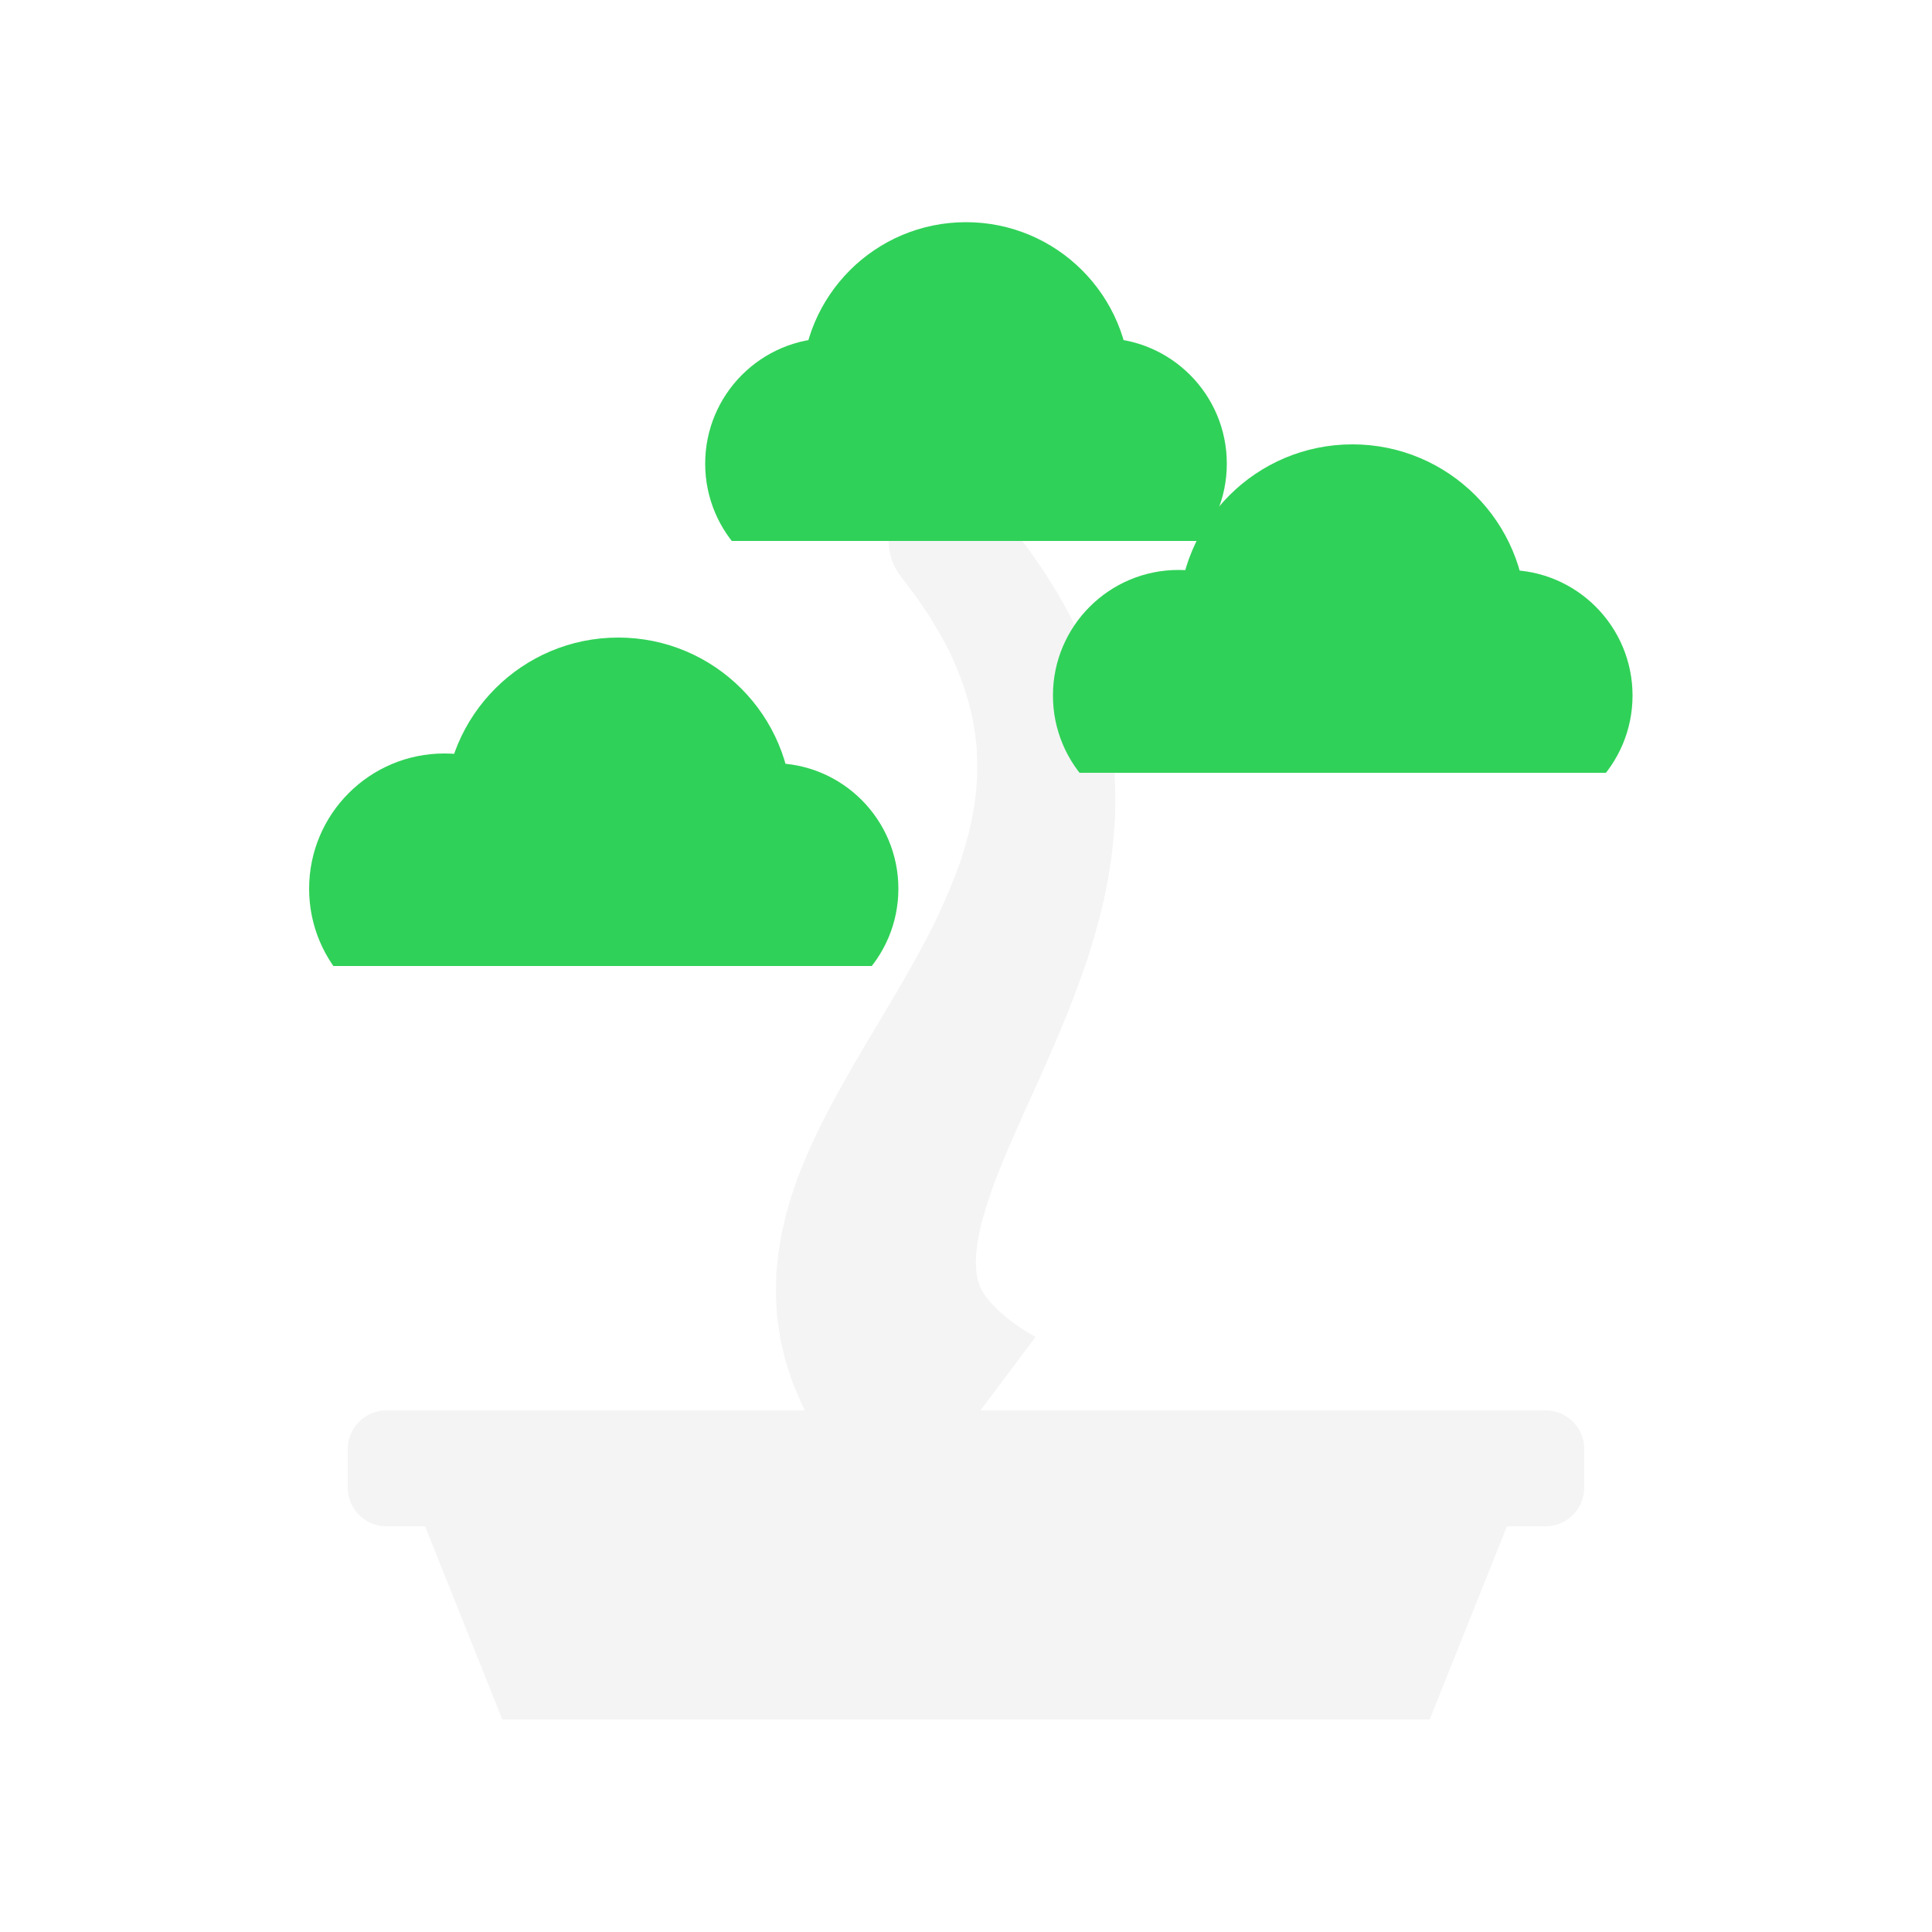
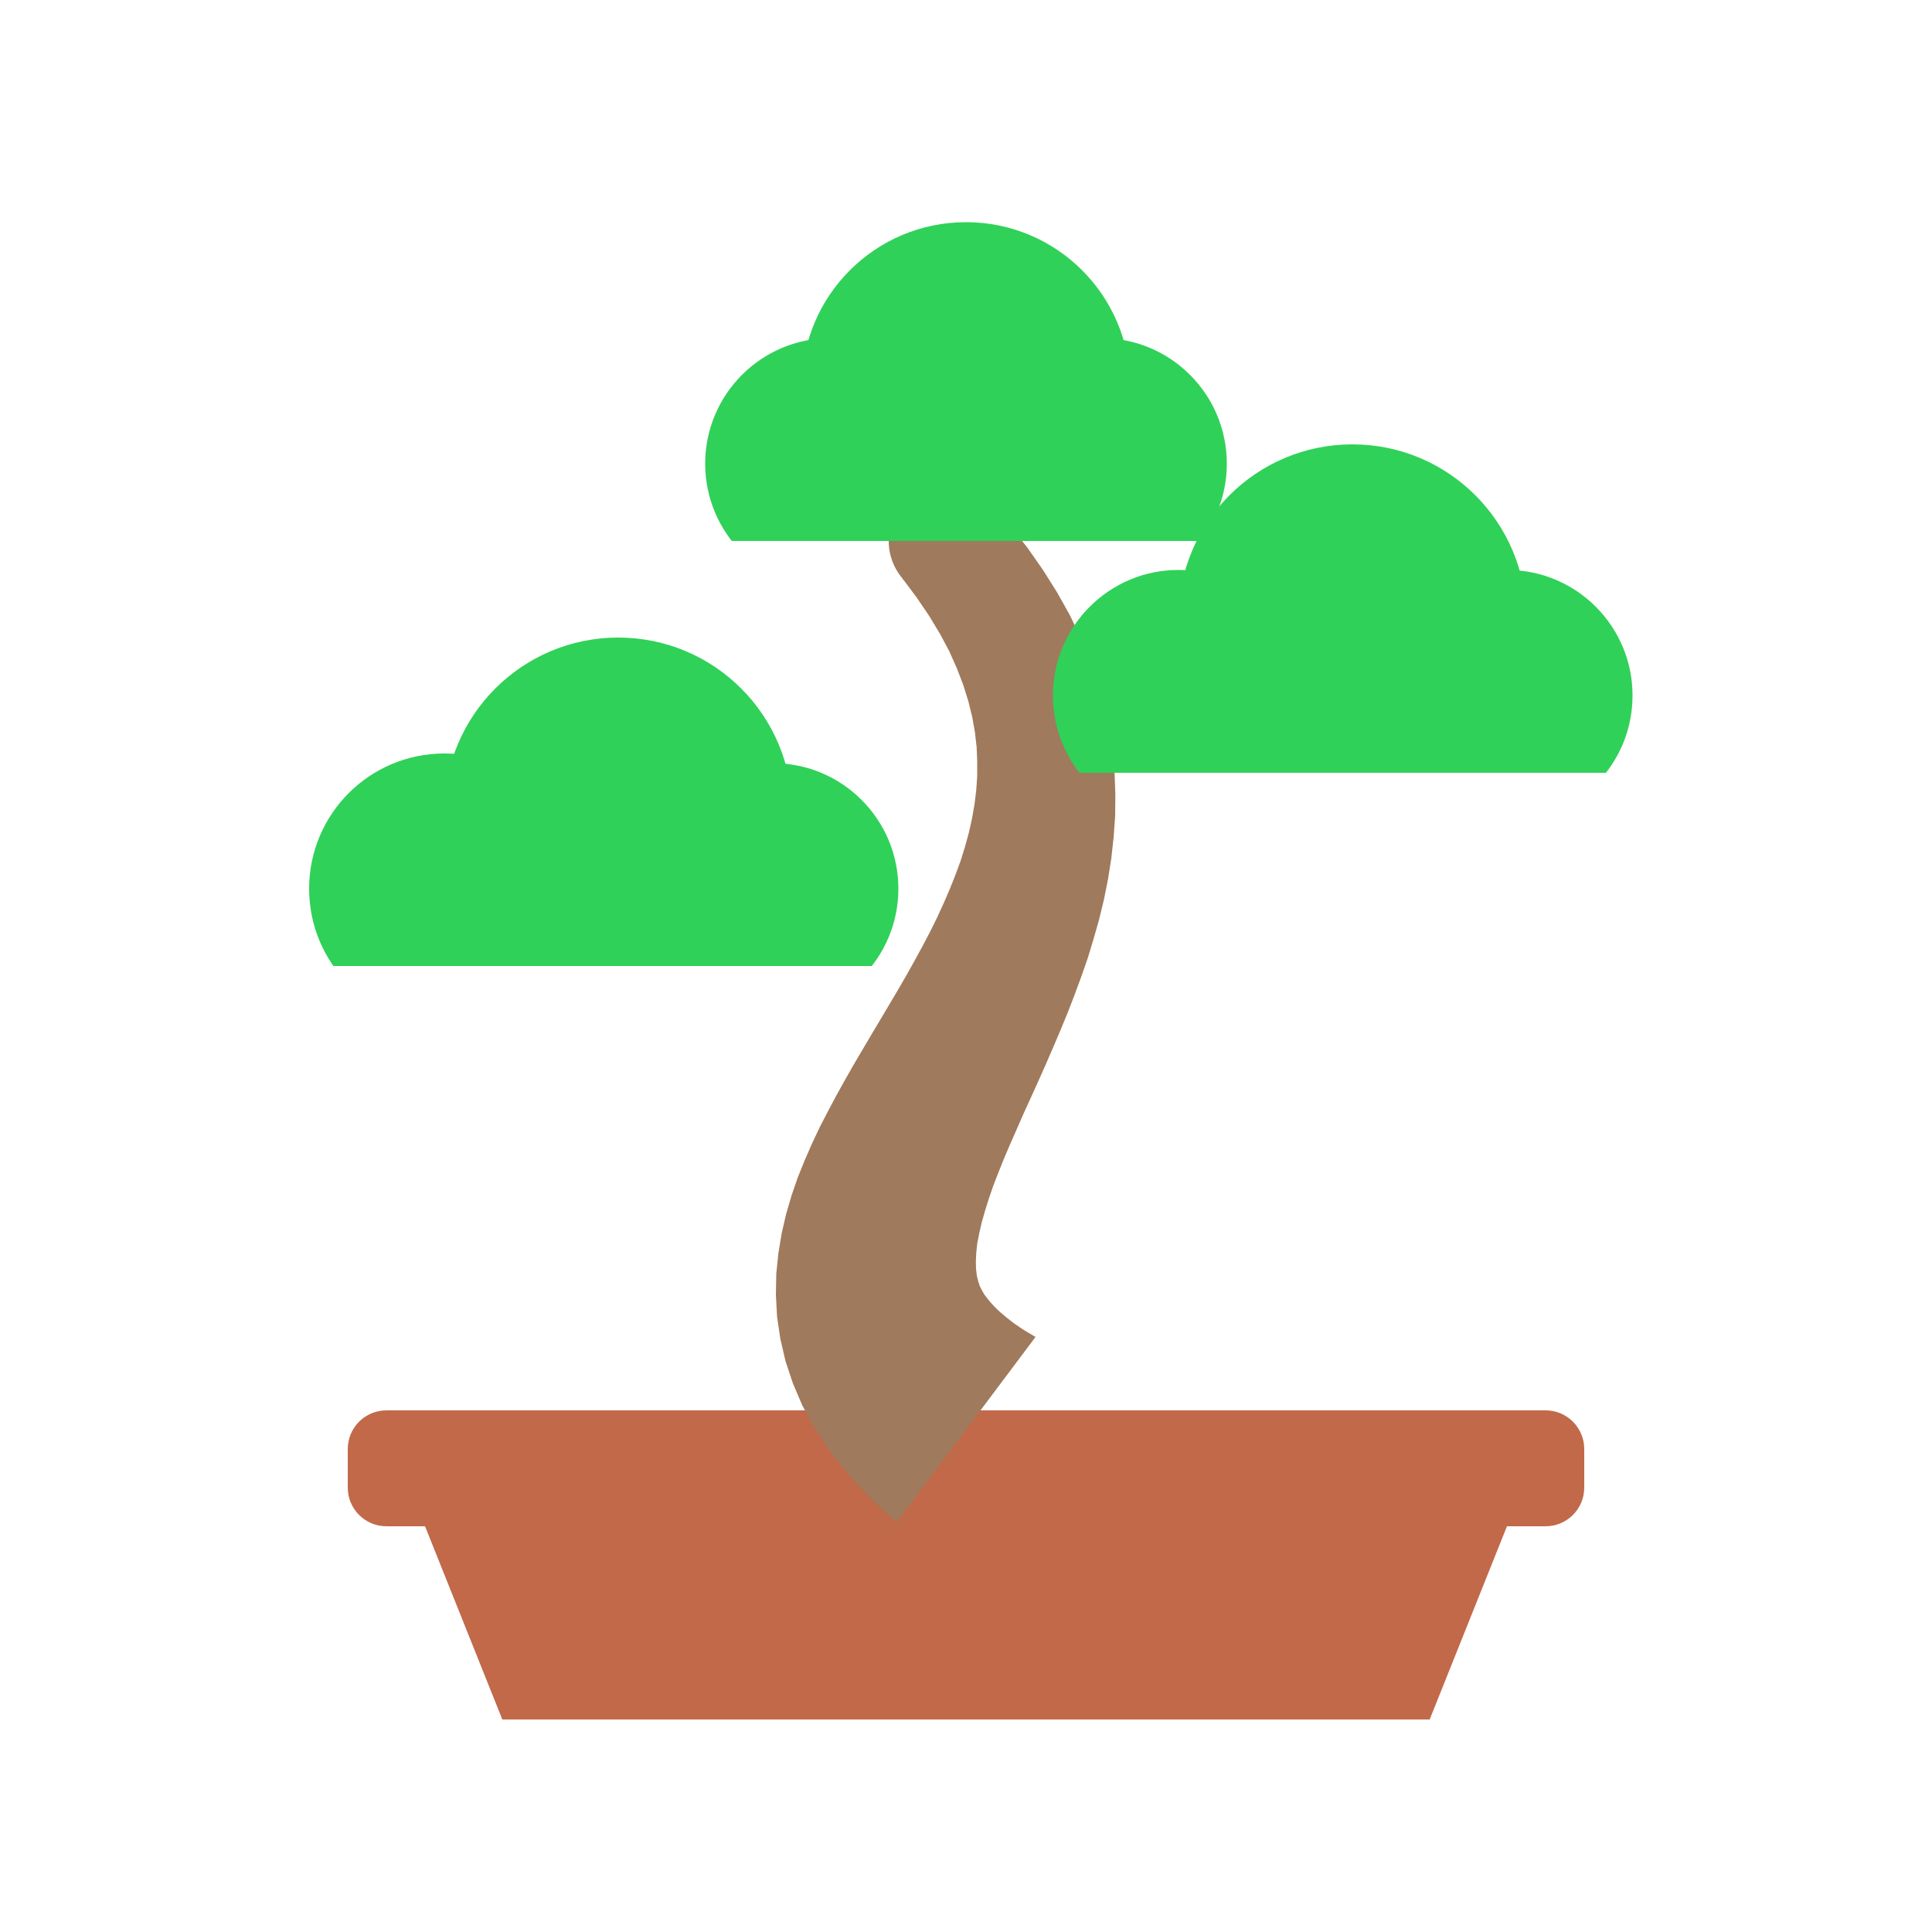
<svg xmlns="http://www.w3.org/2000/svg" viewBox="0 0 100 100" width="512" height="512">
-   <g fill="#f4f4f5">
+   <g fill="#c2694a">
    <rect x="18" y="73" width="64" height="6" rx="2" />
    <path d="M22 79H78L74 89H26Z" />
+   </g>
+   <g fill="#a07a5c">
    <path d="M53.6 69.2L52.99 68.84L52.49 68.5L52.08 68.18L51.74 67.89L51.48 67.64L51.26 67.4L51.09 67.19L50.94 66.99L50.82 66.78L50.71 66.56L50.63 66.31L50.56 66.02L50.52 65.68L50.51 65.3L50.53 64.86L50.58 64.38L50.68 63.86L50.81 63.29L50.98 62.69L51.18 62.05L51.41 61.38L51.68 60.68L51.97 59.96L52.29 59.21L52.63 58.44L52.98 57.64L53.35 56.83L53.73 55.99L54.11 55.14L54.49 54.26L54.87 53.37L55.25 52.45L55.61 51.52L55.96 50.57L56.3 49.6L56.6 48.61L56.89 47.59L57.14 46.56L57.35 45.51L57.52 44.44L57.64 43.35L57.72 42.24L57.73 41.12L57.69 39.98L57.58 38.83L57.4 37.67L57.15 36.5L56.82 35.33L56.42 34.16L55.93 33L55.37 31.83L54.72 30.67L53.99 29.51L53.18 28.35L52.27 27.2L51.29 26.06L46.71 29.94L47.45 30.93L48.1 31.89L48.66 32.82L49.14 33.72L49.53 34.6L49.86 35.46L50.12 36.29L50.32 37.1L50.46 37.89L50.55 38.66L50.58 39.41L50.58 40.16L50.53 40.9L50.44 41.63L50.31 42.37L50.15 43.09L49.95 43.82L49.72 44.56L49.45 45.29L49.16 46.02L48.84 46.76L48.5 47.5L48.13 48.25L47.74 48.99L47.33 49.74L46.91 50.49L46.47 51.25L46.02 52.01L45.57 52.77L45.11 53.54L44.65 54.32L44.19 55.1L43.74 55.89L43.29 56.7L42.86 57.51L42.43 58.34L42.03 59.19L41.65 60.06L41.29 60.95L40.97 61.88L40.69 62.84L40.46 63.83L40.29 64.86L40.18 65.92L40.16 67.03L40.22 68.15L40.39 69.3L40.66 70.46L41.04 71.6L41.52 72.73L42.11 73.83L42.8 74.9L43.58 75.93L44.44 76.91L45.38 77.87L46.4 78.8Z" />
    <circle cx="49" cy="28" r="3" />
  </g>
  <g fill="#30d158">
    <clipPath id="t12s0">
      <rect x="-10" y="-10" width="120" height="60" />
    </clipPath>
    <g clip-path="url(#t12s0)">
      <circle cx="23" cy="46" r="7" />
      <circle cx="32" cy="42" r="9" />
      <circle cx="40" cy="46" r="6.5" />
      <rect x="23" y="43.5" width="17" height="6.5" />
    </g>
    <clipPath id="t12s1">
      <rect x="-10" y="-10" width="120" height="50" />
    </clipPath>
    <g clip-path="url(#t12s1)">
      <circle cx="61" cy="36" r="6.5" />
      <circle cx="70" cy="32" r="9" />
      <circle cx="78" cy="36" r="6.5" />
      <rect x="61" y="33.5" width="17" height="6.5" />
    </g>
    <clipPath id="t12s2">
      <rect x="-10" y="-10" width="120" height="38" />
    </clipPath>
    <g clip-path="url(#t12s2)">
      <circle cx="43" cy="24" r="6.5" />
      <circle cx="50" cy="20" r="8.5" />
      <circle cx="57" cy="24" r="6.5" />
      <rect x="43" y="21.5" width="14" height="6.5" />
    </g>
  </g>
</svg>
